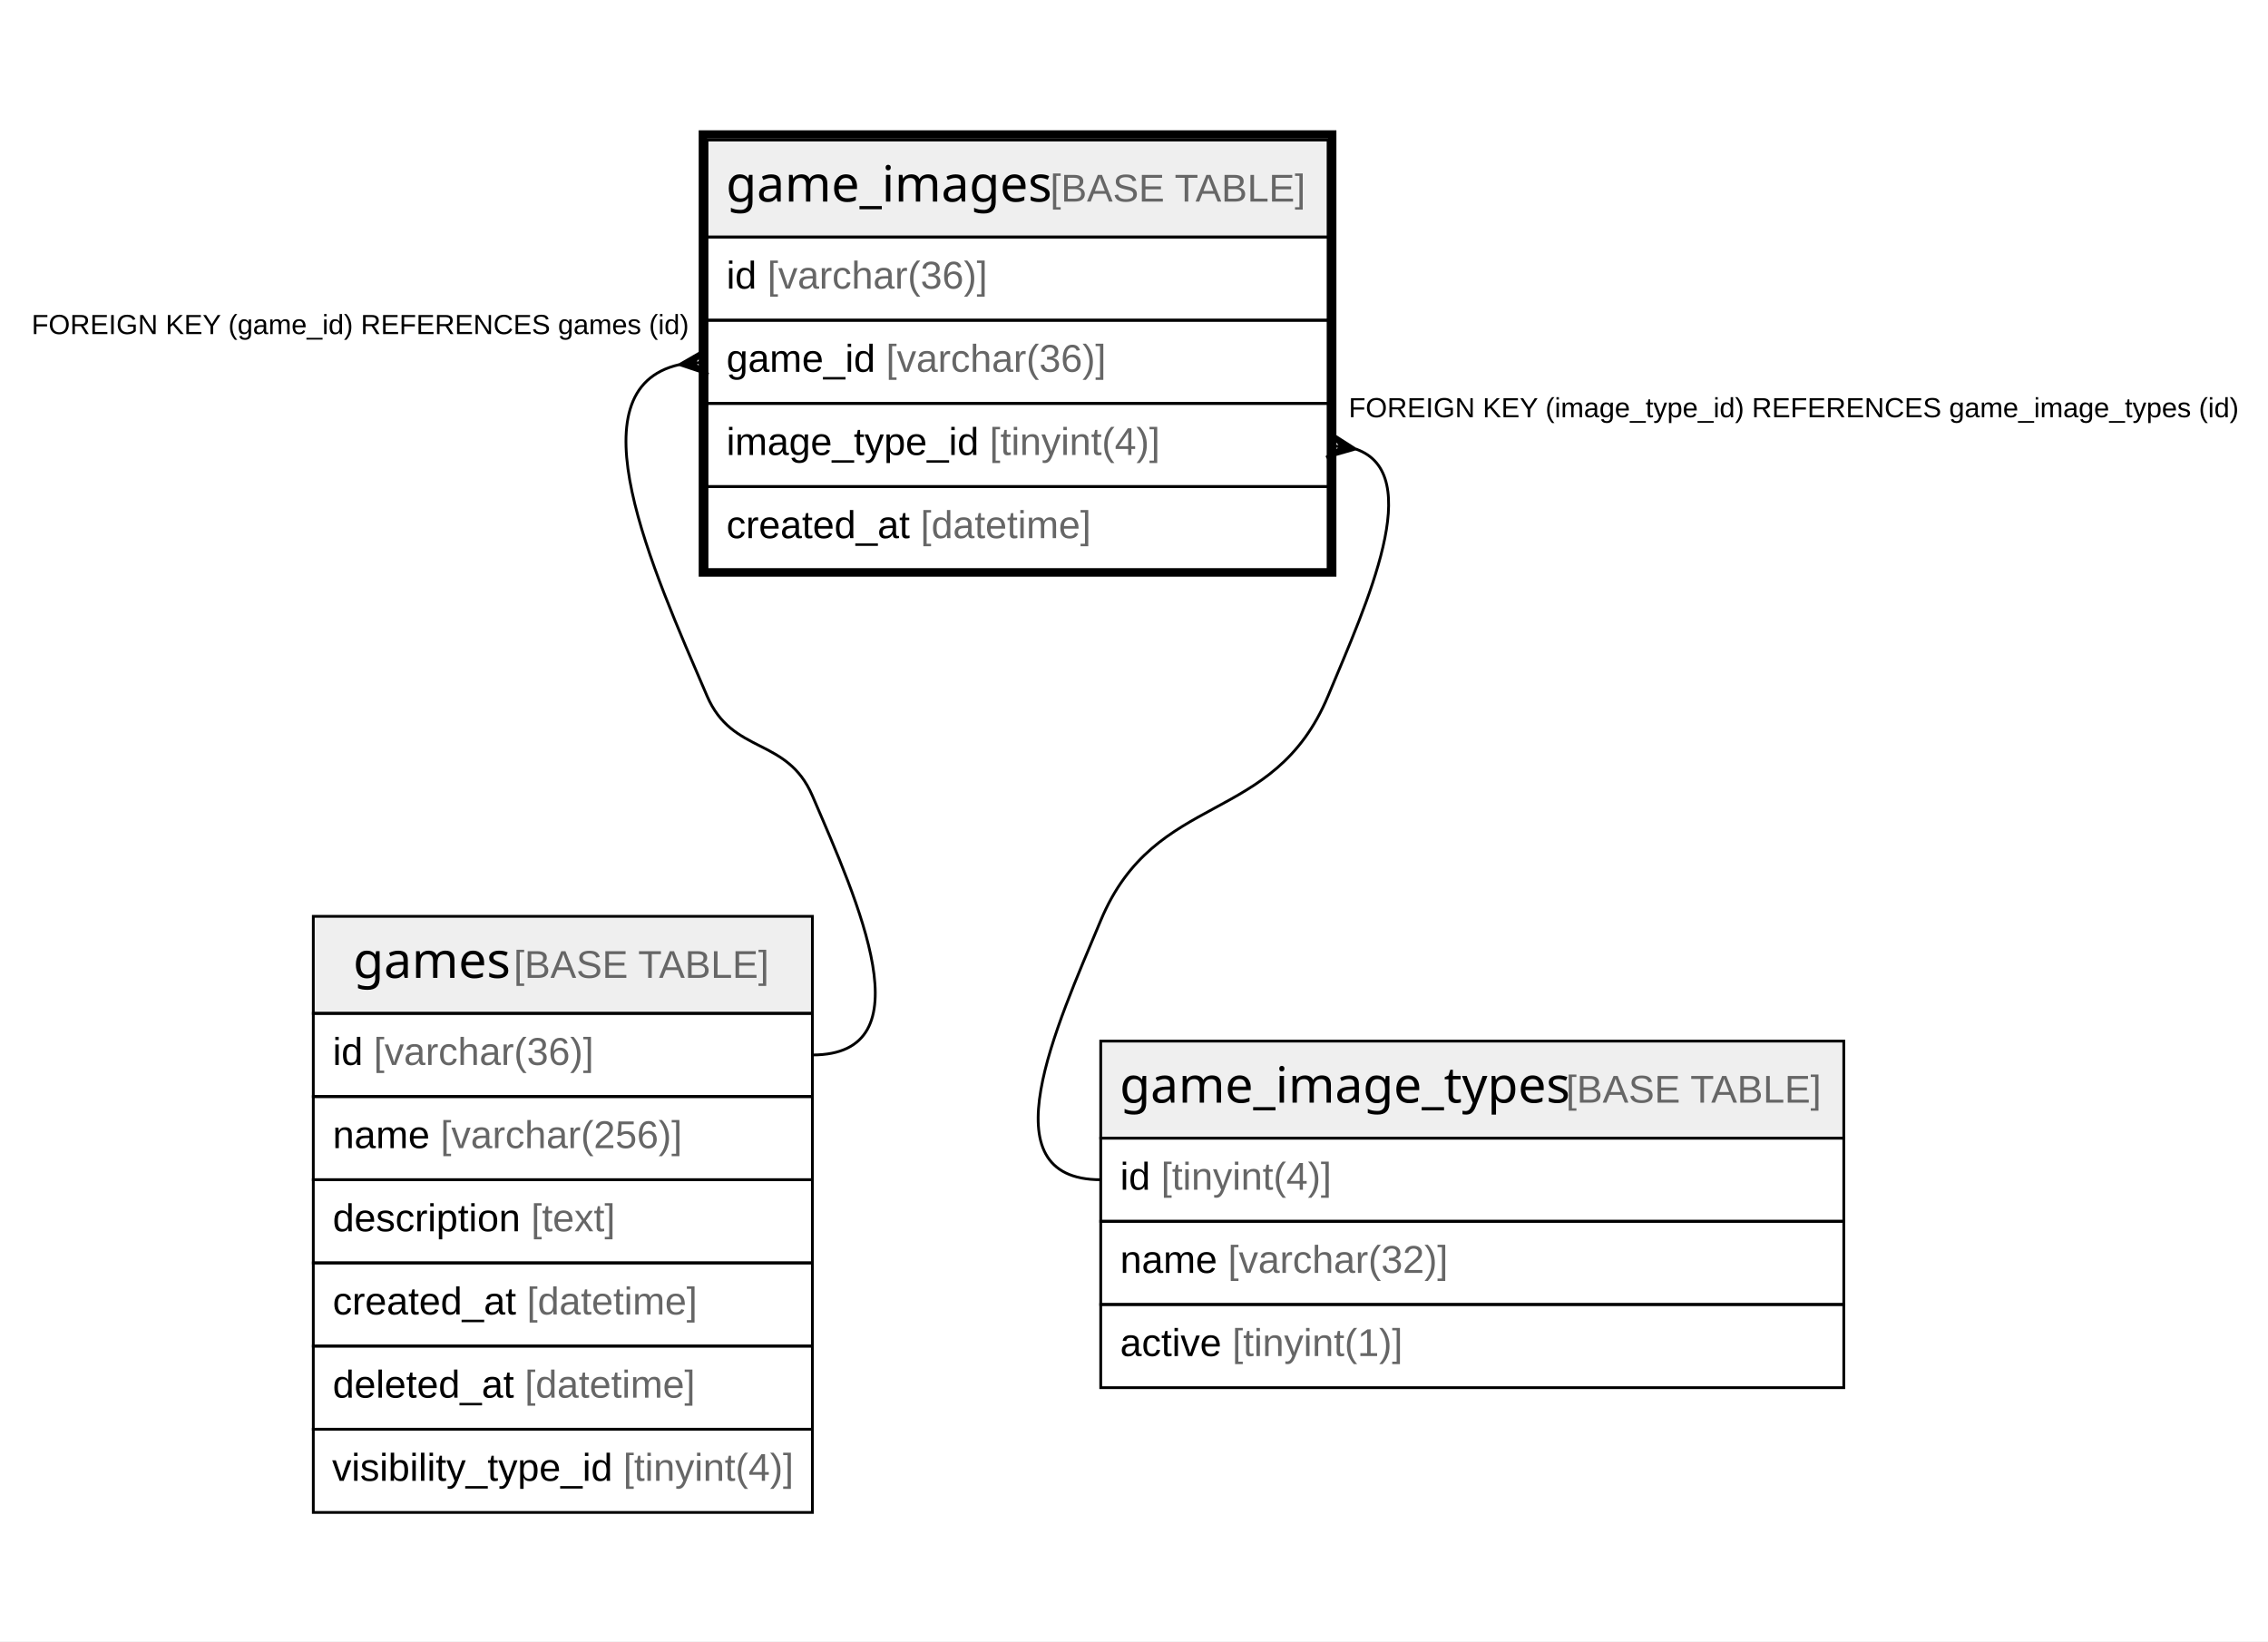
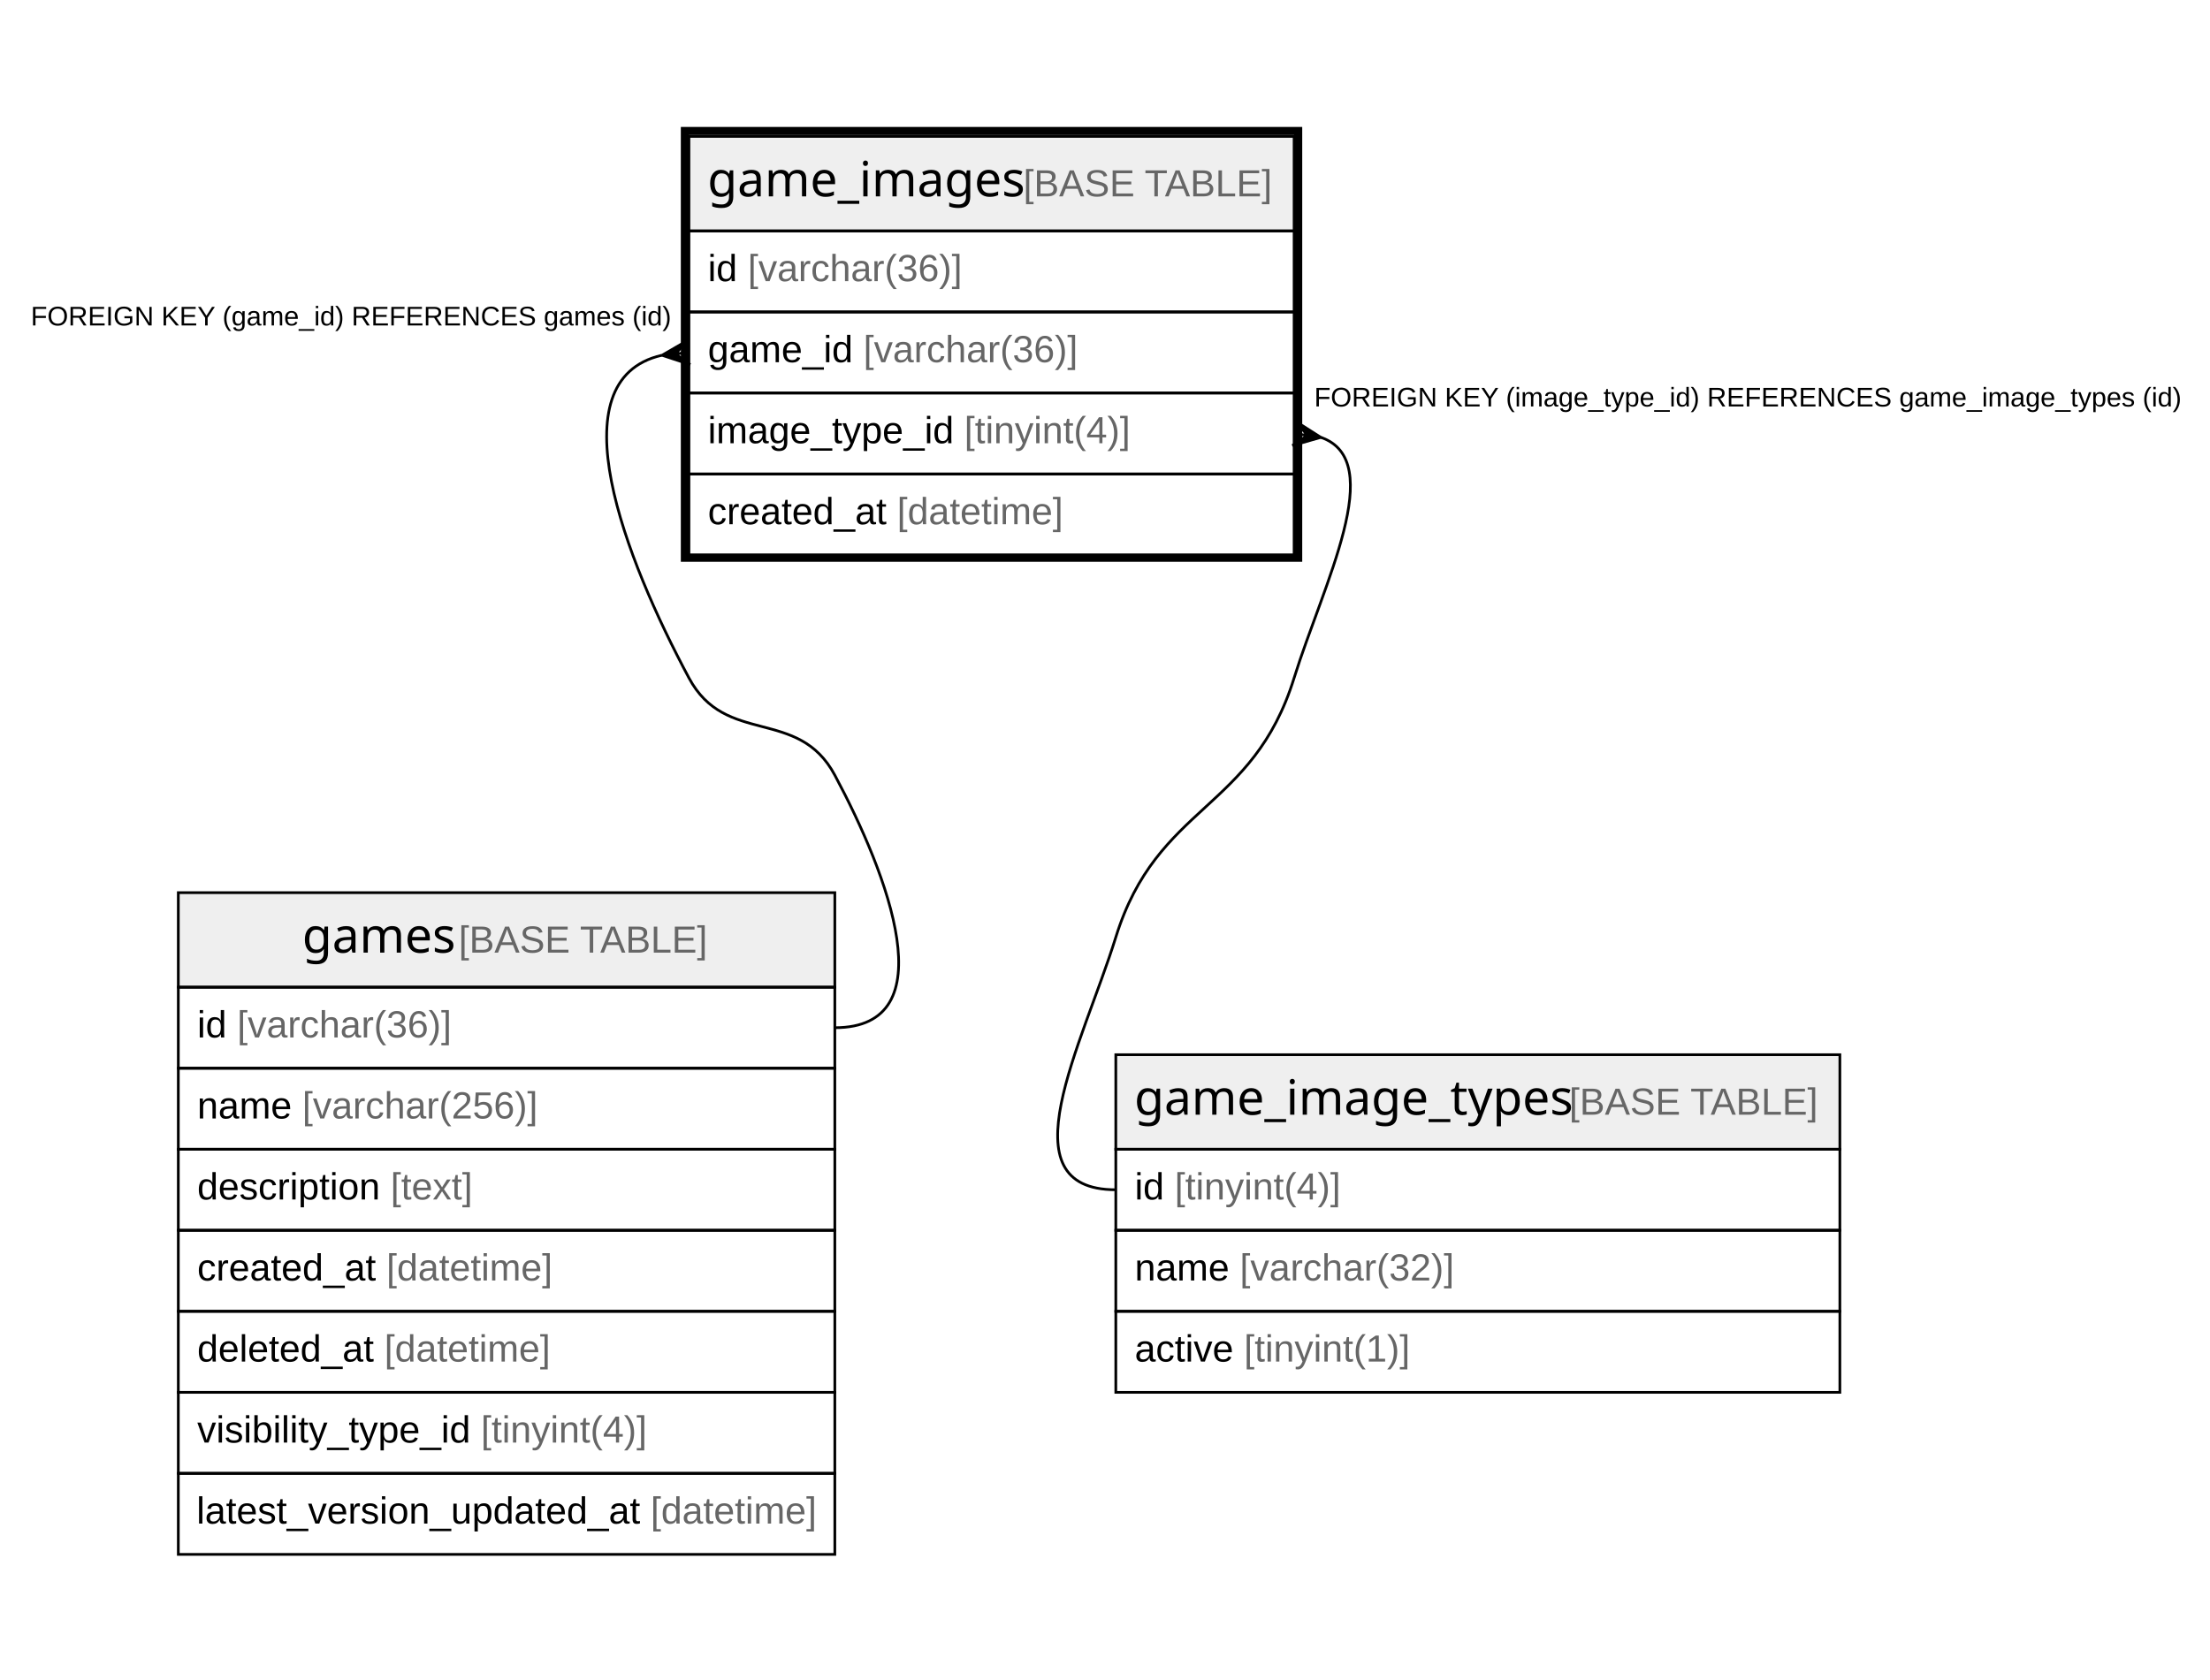
- <svg xmlns="http://www.w3.org/2000/svg" width="818pt" height="592pt" viewBox="0.00 0.00 818.00 592.00">
-   <g id="graph0" class="graph" transform="scale(1 1) rotate(0) translate(4 588)">
-     <polygon fill="#ffffff" stroke="transparent" points="-4,4 -4,-588 814,-588 814,4 -4,4" />
+ <svg xmlns="http://www.w3.org/2000/svg" width="818pt" height="622pt" viewBox="0.00 0.00 818.00 622.00">
+   <g id="graph0" class="graph" transform="scale(1 1) rotate(0) translate(4 618)">
+     <polygon fill="#ffffff" stroke="transparent" points="-4,4 -4,-618 814,-618 814,4 -4,4" />
    <g id="node1" class="node">
-       <polygon fill="#efefef" stroke="transparent" points="251,-502.5 251,-537.5 475,-537.5 475,-502.5 251,-502.5" />
-       <polygon fill="none" stroke="#000000" points="251,-502.5 251,-537.5 475,-537.5 475,-502.5 251,-502.5" />
-       <text text-anchor="start" x="257.862" y="-515.3" font-family="Arial Bold" font-size="18.00" fill="#000000">game_images</text>
-       <text text-anchor="start" x="370.884" y="-515.3" font-family="Arial" font-size="14.00" fill="#000000"> </text>
-       <text text-anchor="start" x="374.775" y="-515.3" font-family="Arial" font-size="14.00" fill="#666666">[BASE TABLE]</text>
+       <polygon fill="#efefef" stroke="transparent" points="251,-532.5 251,-567.5 475,-567.5 475,-532.5 251,-532.5" />
+       <polygon fill="none" stroke="#000000" points="251,-532.5 251,-567.5 475,-567.5 475,-532.5 251,-532.5" />
+       <text text-anchor="start" x="257.862" y="-545.3" font-family="Arial Bold" font-size="18.00" fill="#000000">game_images</text>
+       <text text-anchor="start" x="370.884" y="-545.3" font-family="Arial" font-size="14.00" fill="#000000"> </text>
+       <text text-anchor="start" x="374.775" y="-545.3" font-family="Arial" font-size="14.00" fill="#666666">[BASE TABLE]</text>
+       <polygon fill="none" stroke="#000000" points="251,-502.5 251,-532.5 475,-532.5 475,-502.5 251,-502.5" />
+       <text text-anchor="start" x="258" y="-513.9" font-family="Arial" font-size="14.00" fill="#000000">id </text>
+       <text text-anchor="start" x="272.78" y="-513.9" font-family="Arial" font-size="14.00" fill="#666666">[varchar(36)]</text>
      <polygon fill="none" stroke="#000000" points="251,-472.5 251,-502.5 475,-502.5 475,-472.5 251,-472.5" />
-       <text text-anchor="start" x="258" y="-483.9" font-family="Arial" font-size="14.00" fill="#000000">id </text>
-       <text text-anchor="start" x="272.78" y="-483.9" font-family="Arial" font-size="14.00" fill="#666666">[varchar(36)]</text>
+       <text text-anchor="start" x="258" y="-483.9" font-family="Arial" font-size="14.00" fill="#000000">game_id </text>
+       <text text-anchor="start" x="315.571" y="-483.9" font-family="Arial" font-size="14.00" fill="#666666">[varchar(36)]</text>
      <polygon fill="none" stroke="#000000" points="251,-442.5 251,-472.5 475,-472.5 475,-442.5 251,-442.5" />
-       <text text-anchor="start" x="258" y="-453.9" font-family="Arial" font-size="14.00" fill="#000000">game_id </text>
-       <text text-anchor="start" x="315.571" y="-453.9" font-family="Arial" font-size="14.00" fill="#666666">[varchar(36)]</text>
+       <text text-anchor="start" x="258" y="-453.9" font-family="Arial" font-size="14.00" fill="#000000">image_type_id </text>
+       <text text-anchor="start" x="352.916" y="-453.9" font-family="Arial" font-size="14.00" fill="#666666">[tinyint(4)]</text>
      <polygon fill="none" stroke="#000000" points="251,-412.5 251,-442.5 475,-442.5 475,-412.5 251,-412.5" />
-       <text text-anchor="start" x="258" y="-423.9" font-family="Arial" font-size="14.00" fill="#000000">image_type_id </text>
-       <text text-anchor="start" x="352.916" y="-423.9" font-family="Arial" font-size="14.00" fill="#666666">[tinyint(4)]</text>
-       <polygon fill="none" stroke="#000000" points="251,-382.5 251,-412.5 475,-412.5 475,-382.5 251,-382.5" />
-       <text text-anchor="start" x="258" y="-393.9" font-family="Arial" font-size="14.00" fill="#000000">created_at </text>
-       <text text-anchor="start" x="328.028" y="-393.9" font-family="Arial" font-size="14.00" fill="#666666">[datetime]</text>
-       <polygon fill="none" stroke="#000000" stroke-width="3" points="249.5,-381.5 249.5,-539.5 476.5,-539.5 476.5,-381.5 249.5,-381.5" />
+       <text text-anchor="start" x="258" y="-423.9" font-family="Arial" font-size="14.00" fill="#000000">created_at </text>
+       <text text-anchor="start" x="328.028" y="-423.9" font-family="Arial" font-size="14.00" fill="#666666">[datetime]</text>
+       <polygon fill="none" stroke="#000000" stroke-width="3" points="249.5,-411.5 249.5,-569.5 476.5,-569.5 476.5,-411.5 249.5,-411.5" />
    </g>
    <g id="node2" class="node">
-       <polygon fill="#efefef" stroke="transparent" points="109,-222.5 109,-257.5 289,-257.5 289,-222.5 109,-222.5" />
-       <polygon fill="none" stroke="#000000" points="109,-222.5 109,-257.5 289,-257.5 289,-222.5 109,-222.5" />
-       <text text-anchor="start" x="123.368" y="-235.3" font-family="Arial Bold" font-size="18.00" fill="#000000">games</text>
-       <text text-anchor="start" x="177.379" y="-235.3" font-family="Arial" font-size="14.00" fill="#000000"> </text>
-       <text text-anchor="start" x="181.269" y="-235.3" font-family="Arial" font-size="14.00" fill="#666666">[BASE TABLE]</text>
-       <polygon fill="none" stroke="#000000" points="109,-192.5 109,-222.5 289,-222.5 289,-192.5 109,-192.5" />
-       <text text-anchor="start" x="116" y="-203.9" font-family="Arial" font-size="14.00" fill="#000000">id </text>
-       <text text-anchor="start" x="130.78" y="-203.9" font-family="Arial" font-size="14.00" fill="#666666">[varchar(36)]</text>
-       <polygon fill="none" stroke="#000000" points="109,-162.5 109,-192.5 289,-192.5 289,-162.5 109,-162.5" />
-       <text text-anchor="start" x="116" y="-173.9" font-family="Arial" font-size="14.00" fill="#000000">name </text>
-       <text text-anchor="start" x="154.899" y="-173.9" font-family="Arial" font-size="14.00" fill="#666666">[varchar(256)]</text>
-       <polygon fill="none" stroke="#000000" points="109,-132.5 109,-162.5 289,-162.5 289,-132.5 109,-132.5" />
-       <text text-anchor="start" x="116" y="-143.9" font-family="Arial" font-size="14.00" fill="#000000">description </text>
-       <text text-anchor="start" x="187.568" y="-143.9" font-family="Arial" font-size="14.00" fill="#666666">[text]</text>
-       <polygon fill="none" stroke="#000000" points="109,-102.5 109,-132.5 289,-132.5 289,-102.5 109,-102.5" />
-       <text text-anchor="start" x="116" y="-113.9" font-family="Arial" font-size="14.00" fill="#000000">created_at </text>
-       <text text-anchor="start" x="186.028" y="-113.9" font-family="Arial" font-size="14.00" fill="#666666">[datetime]</text>
-       <polygon fill="none" stroke="#000000" points="109,-72.5 109,-102.5 289,-102.5 289,-72.5 109,-72.5" />
-       <text text-anchor="start" x="116" y="-83.9" font-family="Arial" font-size="14.00" fill="#000000">deleted_at </text>
-       <text text-anchor="start" x="185.257" y="-83.9" font-family="Arial" font-size="14.00" fill="#666666">[datetime]</text>
-       <polygon fill="none" stroke="#000000" points="109,-42.5 109,-72.5 289,-72.5 289,-42.5 109,-42.5" />
-       <text text-anchor="start" x="115.774" y="-53.9" font-family="Arial" font-size="14.00" fill="#000000">visibility_type_id </text>
-       <text text-anchor="start" x="220.781" y="-53.9" font-family="Arial" font-size="14.00" fill="#666666">[tinyint(4)]</text>
+       <polygon fill="#efefef" stroke="transparent" points="62,-252.5 62,-287.5 305,-287.5 305,-252.5 62,-252.5" />
+       <polygon fill="none" stroke="#000000" points="62,-252.5 62,-287.5 305,-287.5 305,-252.5 62,-252.5" />
+       <text text-anchor="start" x="107.868" y="-265.3" font-family="Arial Bold" font-size="18.00" fill="#000000">games</text>
+       <text text-anchor="start" x="161.879" y="-265.3" font-family="Arial" font-size="14.00" fill="#000000"> </text>
+       <text text-anchor="start" x="165.769" y="-265.3" font-family="Arial" font-size="14.00" fill="#666666">[BASE TABLE]</text>
+       <polygon fill="none" stroke="#000000" points="62,-222.5 62,-252.5 305,-252.5 305,-222.5 62,-222.5" />
+       <text text-anchor="start" x="69" y="-233.9" font-family="Arial" font-size="14.00" fill="#000000">id </text>
+       <text text-anchor="start" x="83.78" y="-233.9" font-family="Arial" font-size="14.00" fill="#666666">[varchar(36)]</text>
+       <polygon fill="none" stroke="#000000" points="62,-192.5 62,-222.5 305,-222.5 305,-192.5 62,-192.5" />
+       <text text-anchor="start" x="69" y="-203.9" font-family="Arial" font-size="14.00" fill="#000000">name </text>
+       <text text-anchor="start" x="107.899" y="-203.9" font-family="Arial" font-size="14.00" fill="#666666">[varchar(256)]</text>
+       <polygon fill="none" stroke="#000000" points="62,-162.5 62,-192.5 305,-192.5 305,-162.5 62,-162.5" />
+       <text text-anchor="start" x="69" y="-173.9" font-family="Arial" font-size="14.00" fill="#000000">description </text>
+       <text text-anchor="start" x="140.568" y="-173.9" font-family="Arial" font-size="14.00" fill="#666666">[text]</text>
+       <polygon fill="none" stroke="#000000" points="62,-132.5 62,-162.5 305,-162.5 305,-132.5 62,-132.5" />
+       <text text-anchor="start" x="69" y="-143.9" font-family="Arial" font-size="14.00" fill="#000000">created_at </text>
+       <text text-anchor="start" x="139.028" y="-143.9" font-family="Arial" font-size="14.00" fill="#666666">[datetime]</text>
+       <polygon fill="none" stroke="#000000" points="62,-102.5 62,-132.5 305,-132.5 305,-102.5 62,-102.5" />
+       <text text-anchor="start" x="69" y="-113.9" font-family="Arial" font-size="14.00" fill="#000000">deleted_at </text>
+       <text text-anchor="start" x="138.257" y="-113.9" font-family="Arial" font-size="14.00" fill="#666666">[datetime]</text>
+       <polygon fill="none" stroke="#000000" points="62,-72.5 62,-102.5 305,-102.5 305,-72.5 62,-72.5" />
+       <text text-anchor="start" x="69" y="-83.9" font-family="Arial" font-size="14.00" fill="#000000">visibility_type_id </text>
+       <text text-anchor="start" x="174.007" y="-83.9" font-family="Arial" font-size="14.00" fill="#666666">[tinyint(4)]</text>
+       <polygon fill="none" stroke="#000000" points="62,-42.5 62,-72.5 305,-72.5 305,-42.5 62,-42.5" />
+       <text text-anchor="start" x="68.737" y="-53.9" font-family="Arial" font-size="14.00" fill="#000000">latest_version_updated_at </text>
+       <text text-anchor="start" x="236.803" y="-53.9" font-family="Arial" font-size="14.00" fill="#666666">[datetime]</text>
    </g>
    <g id="edge1" class="edge">
-       <path fill="none" stroke="#000000" d="M240.944,-456.475C201.944,-447.582 231.327,-382.738 251,-337 260.192,-315.629 279.808,-322.371 289,-301 305.42,-262.826 330.556,-207.5 289,-207.5" />
-       <polygon fill="#000000" stroke="#000000" points="241.052,-456.486 250.544,-461.977 246.026,-456.993 251,-457.5 251,-457.5 251,-457.5 246.026,-456.993 251.456,-453.023 241.052,-456.486 241.052,-456.486" />
-       <text text-anchor="start" x="7.386" y="-467.5" font-family="Arial" font-size="10.00" fill="#000000">FOREIGN KEY (game_id) REFERENCES games (id)</text>
+       <path fill="none" stroke="#000000" d="M240.887,-486.448C201.407,-477.324 227.506,-410.899 251,-367 264.611,-341.569 291.389,-356.431 305,-331 324.608,-294.361 346.556,-237.5 305,-237.5" />
+       <polygon fill="#000000" stroke="#000000" points="241.054,-486.465 250.534,-491.976 246.027,-486.982 251,-487.5 251,-487.5 251,-487.5 246.027,-486.982 251.466,-483.024 241.054,-486.465 241.054,-486.465" />
+       <text text-anchor="start" x="7.386" y="-497.5" font-family="Arial" font-size="10.00" fill="#000000">FOREIGN KEY (game_id) REFERENCES games (id)</text>
    </g>
    <g id="node3" class="node">
-       <polygon fill="#efefef" stroke="transparent" points="393,-177.5 393,-212.5 661,-212.5 661,-177.5 393,-177.5" />
-       <polygon fill="none" stroke="#000000" points="393,-177.5 393,-212.5 661,-212.5 661,-177.5 393,-177.5" />
-       <text text-anchor="start" x="399.852" y="-190.3" font-family="Arial Bold" font-size="18.00" fill="#000000">game_image_types</text>
-       <text text-anchor="start" x="556.894" y="-190.3" font-family="Arial" font-size="14.00" fill="#000000"> </text>
-       <text text-anchor="start" x="560.785" y="-190.3" font-family="Arial" font-size="14.00" fill="#666666">[BASE TABLE]</text>
-       <polygon fill="none" stroke="#000000" points="393,-147.5 393,-177.5 661,-177.5 661,-147.5 393,-147.5" />
-       <text text-anchor="start" x="400" y="-158.9" font-family="Arial" font-size="14.00" fill="#000000">id </text>
-       <text text-anchor="start" x="414.78" y="-158.9" font-family="Arial" font-size="14.00" fill="#666666">[tinyint(4)]</text>
-       <polygon fill="none" stroke="#000000" points="393,-117.5 393,-147.5 661,-147.5 661,-117.5 393,-117.5" />
-       <text text-anchor="start" x="400" y="-128.9" font-family="Arial" font-size="14.00" fill="#000000">name </text>
-       <text text-anchor="start" x="438.899" y="-128.9" font-family="Arial" font-size="14.00" fill="#666666">[varchar(32)]</text>
-       <polygon fill="none" stroke="#000000" points="393,-87.5 393,-117.5 661,-117.5 661,-87.5 393,-87.5" />
-       <text text-anchor="start" x="400" y="-98.9" font-family="Arial" font-size="14.00" fill="#000000">active </text>
-       <text text-anchor="start" x="440.453" y="-98.9" font-family="Arial" font-size="14.00" fill="#666666">[tinyint(1)]</text>
+       <polygon fill="#efefef" stroke="transparent" points="409,-192.5 409,-227.5 677,-227.5 677,-192.5 409,-192.5" />
+       <polygon fill="none" stroke="#000000" points="409,-192.5 409,-227.5 677,-227.5 677,-192.5 409,-192.5" />
+       <text text-anchor="start" x="415.852" y="-205.3" font-family="Arial Bold" font-size="18.00" fill="#000000">game_image_types</text>
+       <text text-anchor="start" x="572.894" y="-205.3" font-family="Arial" font-size="14.00" fill="#000000"> </text>
+       <text text-anchor="start" x="576.785" y="-205.3" font-family="Arial" font-size="14.00" fill="#666666">[BASE TABLE]</text>
+       <polygon fill="none" stroke="#000000" points="409,-162.5 409,-192.5 677,-192.5 677,-162.5 409,-162.5" />
+       <text text-anchor="start" x="416" y="-173.9" font-family="Arial" font-size="14.00" fill="#000000">id </text>
+       <text text-anchor="start" x="430.78" y="-173.9" font-family="Arial" font-size="14.00" fill="#666666">[tinyint(4)]</text>
+       <polygon fill="none" stroke="#000000" points="409,-132.5 409,-162.5 677,-162.5 677,-132.5 409,-132.5" />
+       <text text-anchor="start" x="416" y="-143.9" font-family="Arial" font-size="14.00" fill="#000000">name </text>
+       <text text-anchor="start" x="454.899" y="-143.9" font-family="Arial" font-size="14.00" fill="#666666">[varchar(32)]</text>
+       <polygon fill="none" stroke="#000000" points="409,-102.5 409,-132.5 677,-132.5 677,-102.5 409,-102.5" />
+       <text text-anchor="start" x="416" y="-113.9" font-family="Arial" font-size="14.00" fill="#000000">active </text>
+       <text text-anchor="start" x="456.453" y="-113.9" font-family="Arial" font-size="14.00" fill="#666666">[tinyint(1)]</text>
    </g>
    <g id="edge2" class="edge">
-       <path fill="none" stroke="#000000" d="M484.995,-426.038C510.483,-417.228 488.992,-370.489 475,-337 455.251,-289.733 412.749,-303.267 393,-256 376.98,-217.657 351.444,-162.5 393,-162.5" />
-       <polygon fill="#000000" stroke="#000000" points="484.895,-426.052 474.348,-423.047 479.947,-426.776 475,-427.5 475,-427.5 475,-427.5 479.947,-426.776 475.652,-431.953 484.895,-426.052 484.895,-426.052" />
-       <text text-anchor="start" x="482.428" y="-437.5" font-family="Arial" font-size="10.00" fill="#000000">FOREIGN KEY (image_type_id) REFERENCES game_image_types (id)</text>
+       <path fill="none" stroke="#000000" d="M484.903,-456.071C509.853,-447.457 485.765,-401.661 475,-367 459.642,-317.553 424.358,-320.447 409,-271 396.674,-231.315 367.444,-177.5 409,-177.5" />
+       <polygon fill="#000000" stroke="#000000" points="484.897,-456.072 474.357,-453.046 479.949,-456.786 475,-457.5 475,-457.5 475,-457.5 479.949,-456.786 475.643,-461.954 484.897,-456.072 484.897,-456.072" />
+       <text text-anchor="start" x="482.428" y="-467.5" font-family="Arial" font-size="10.00" fill="#000000">FOREIGN KEY (image_type_id) REFERENCES game_image_types (id)</text>
    </g>
  </g>
</svg>
